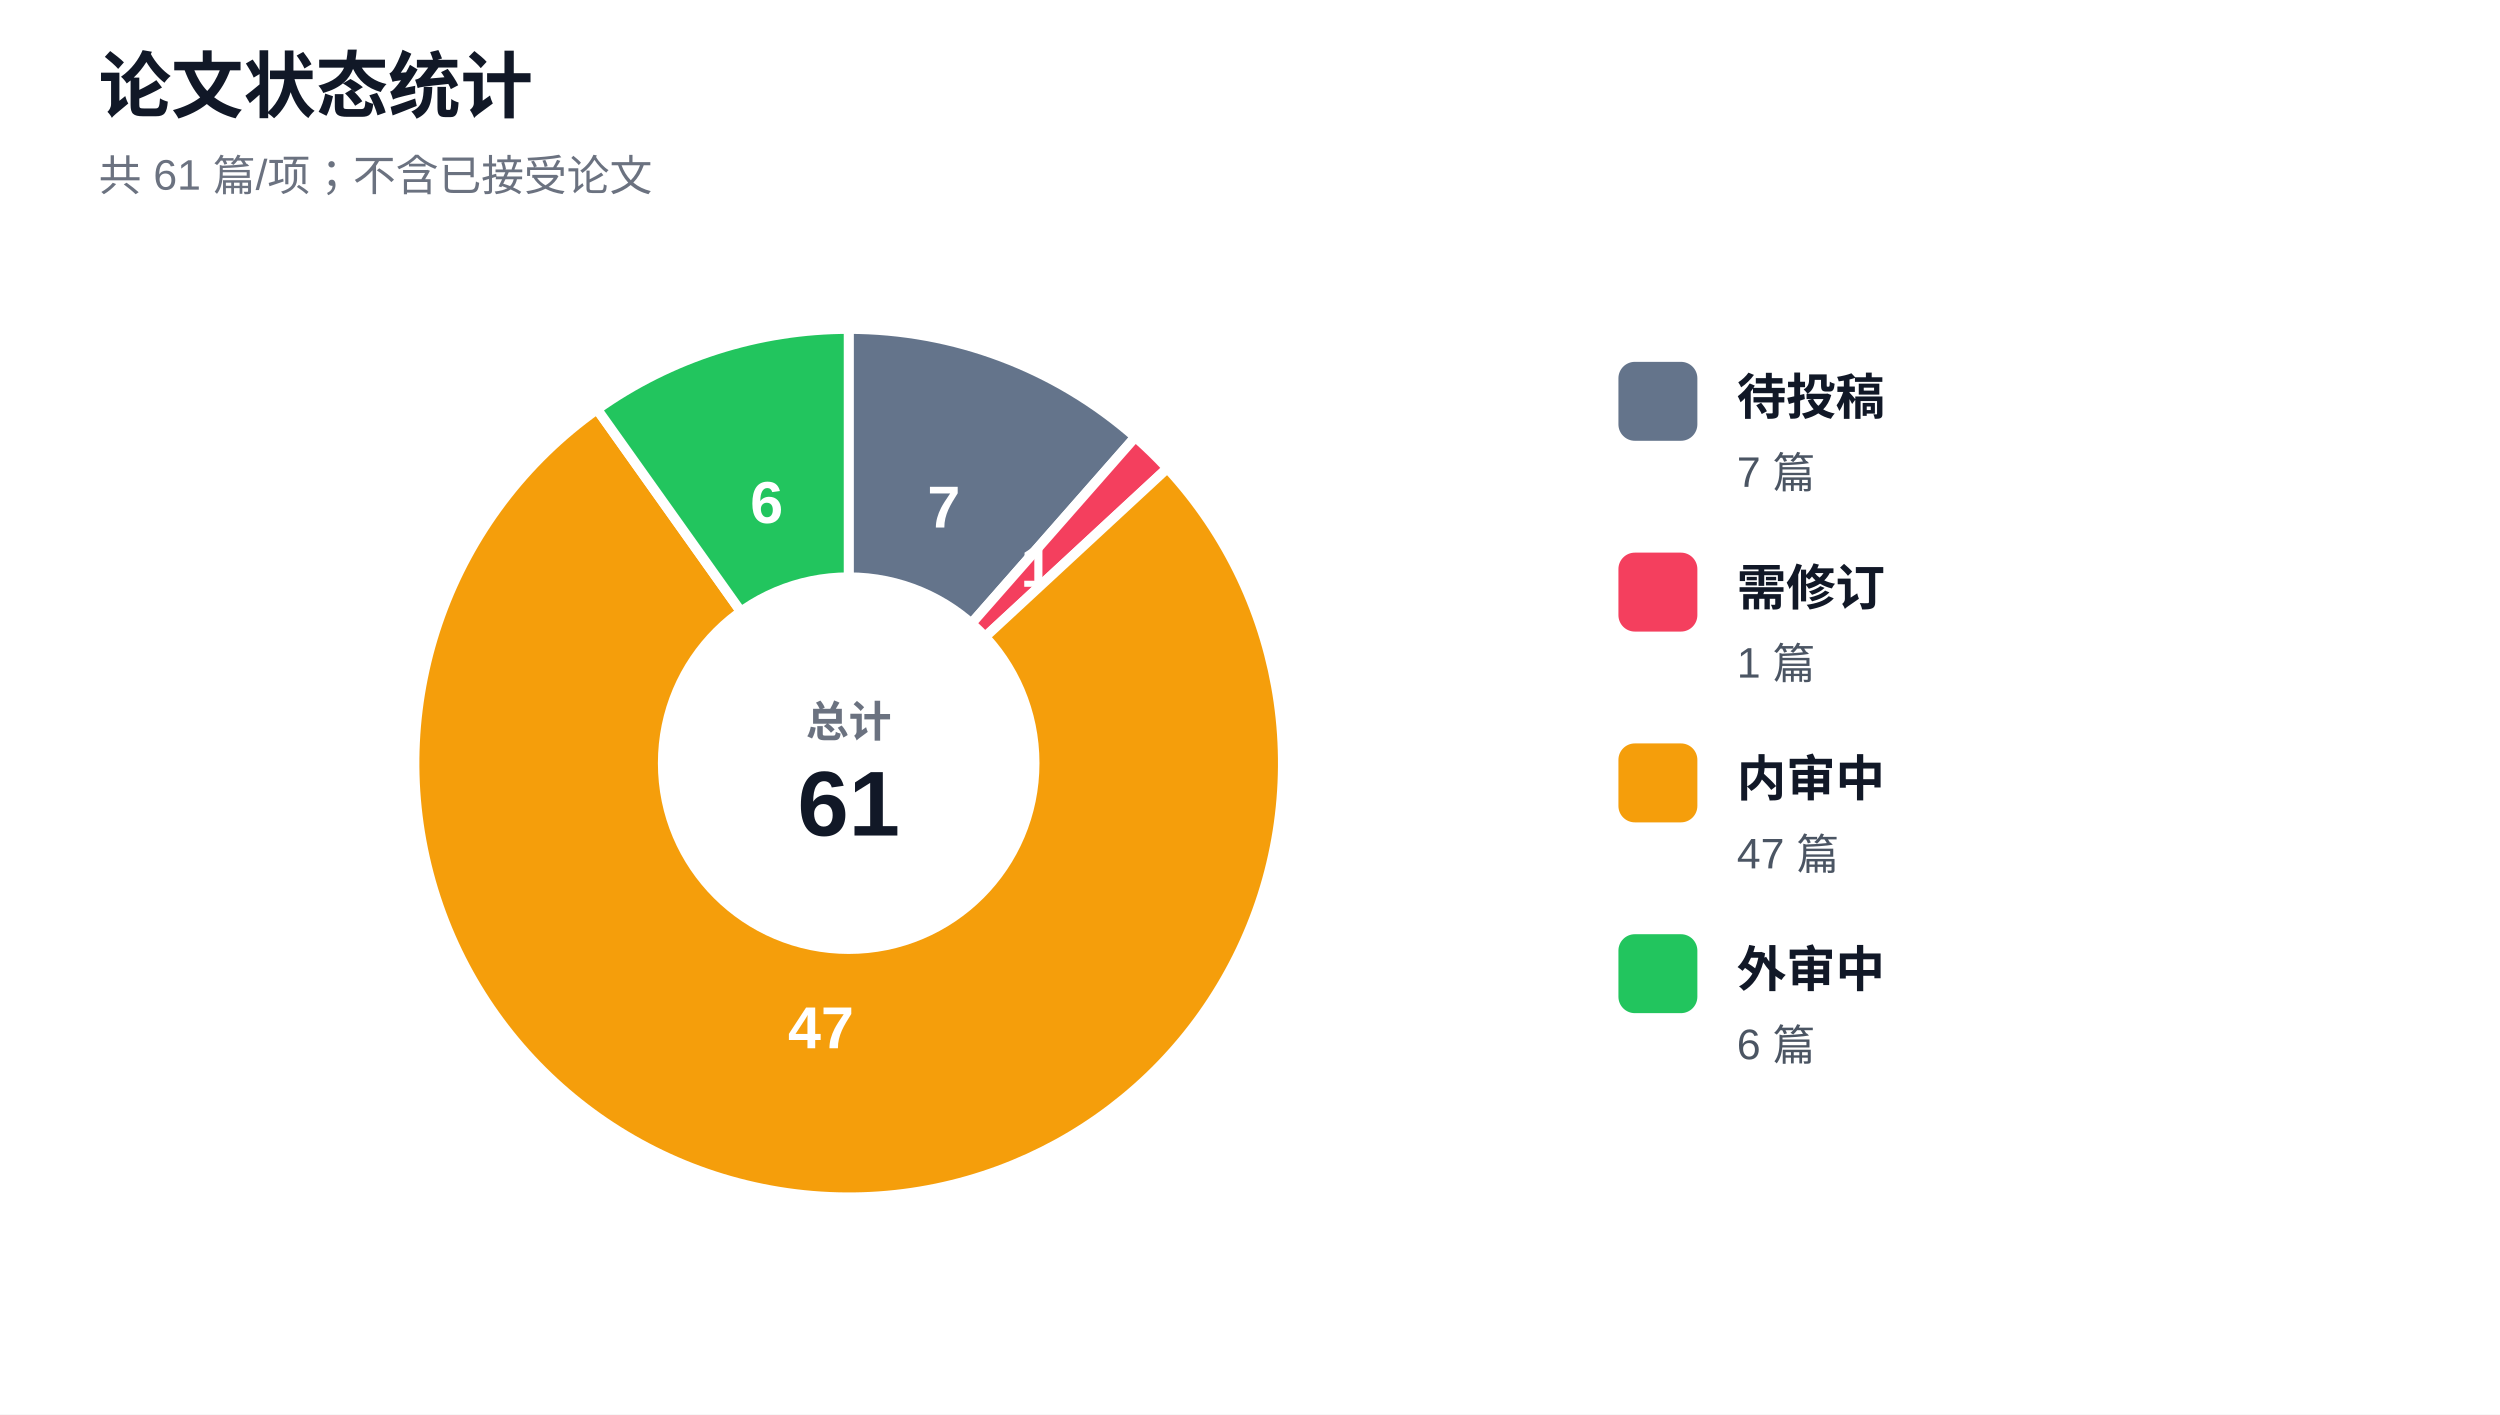
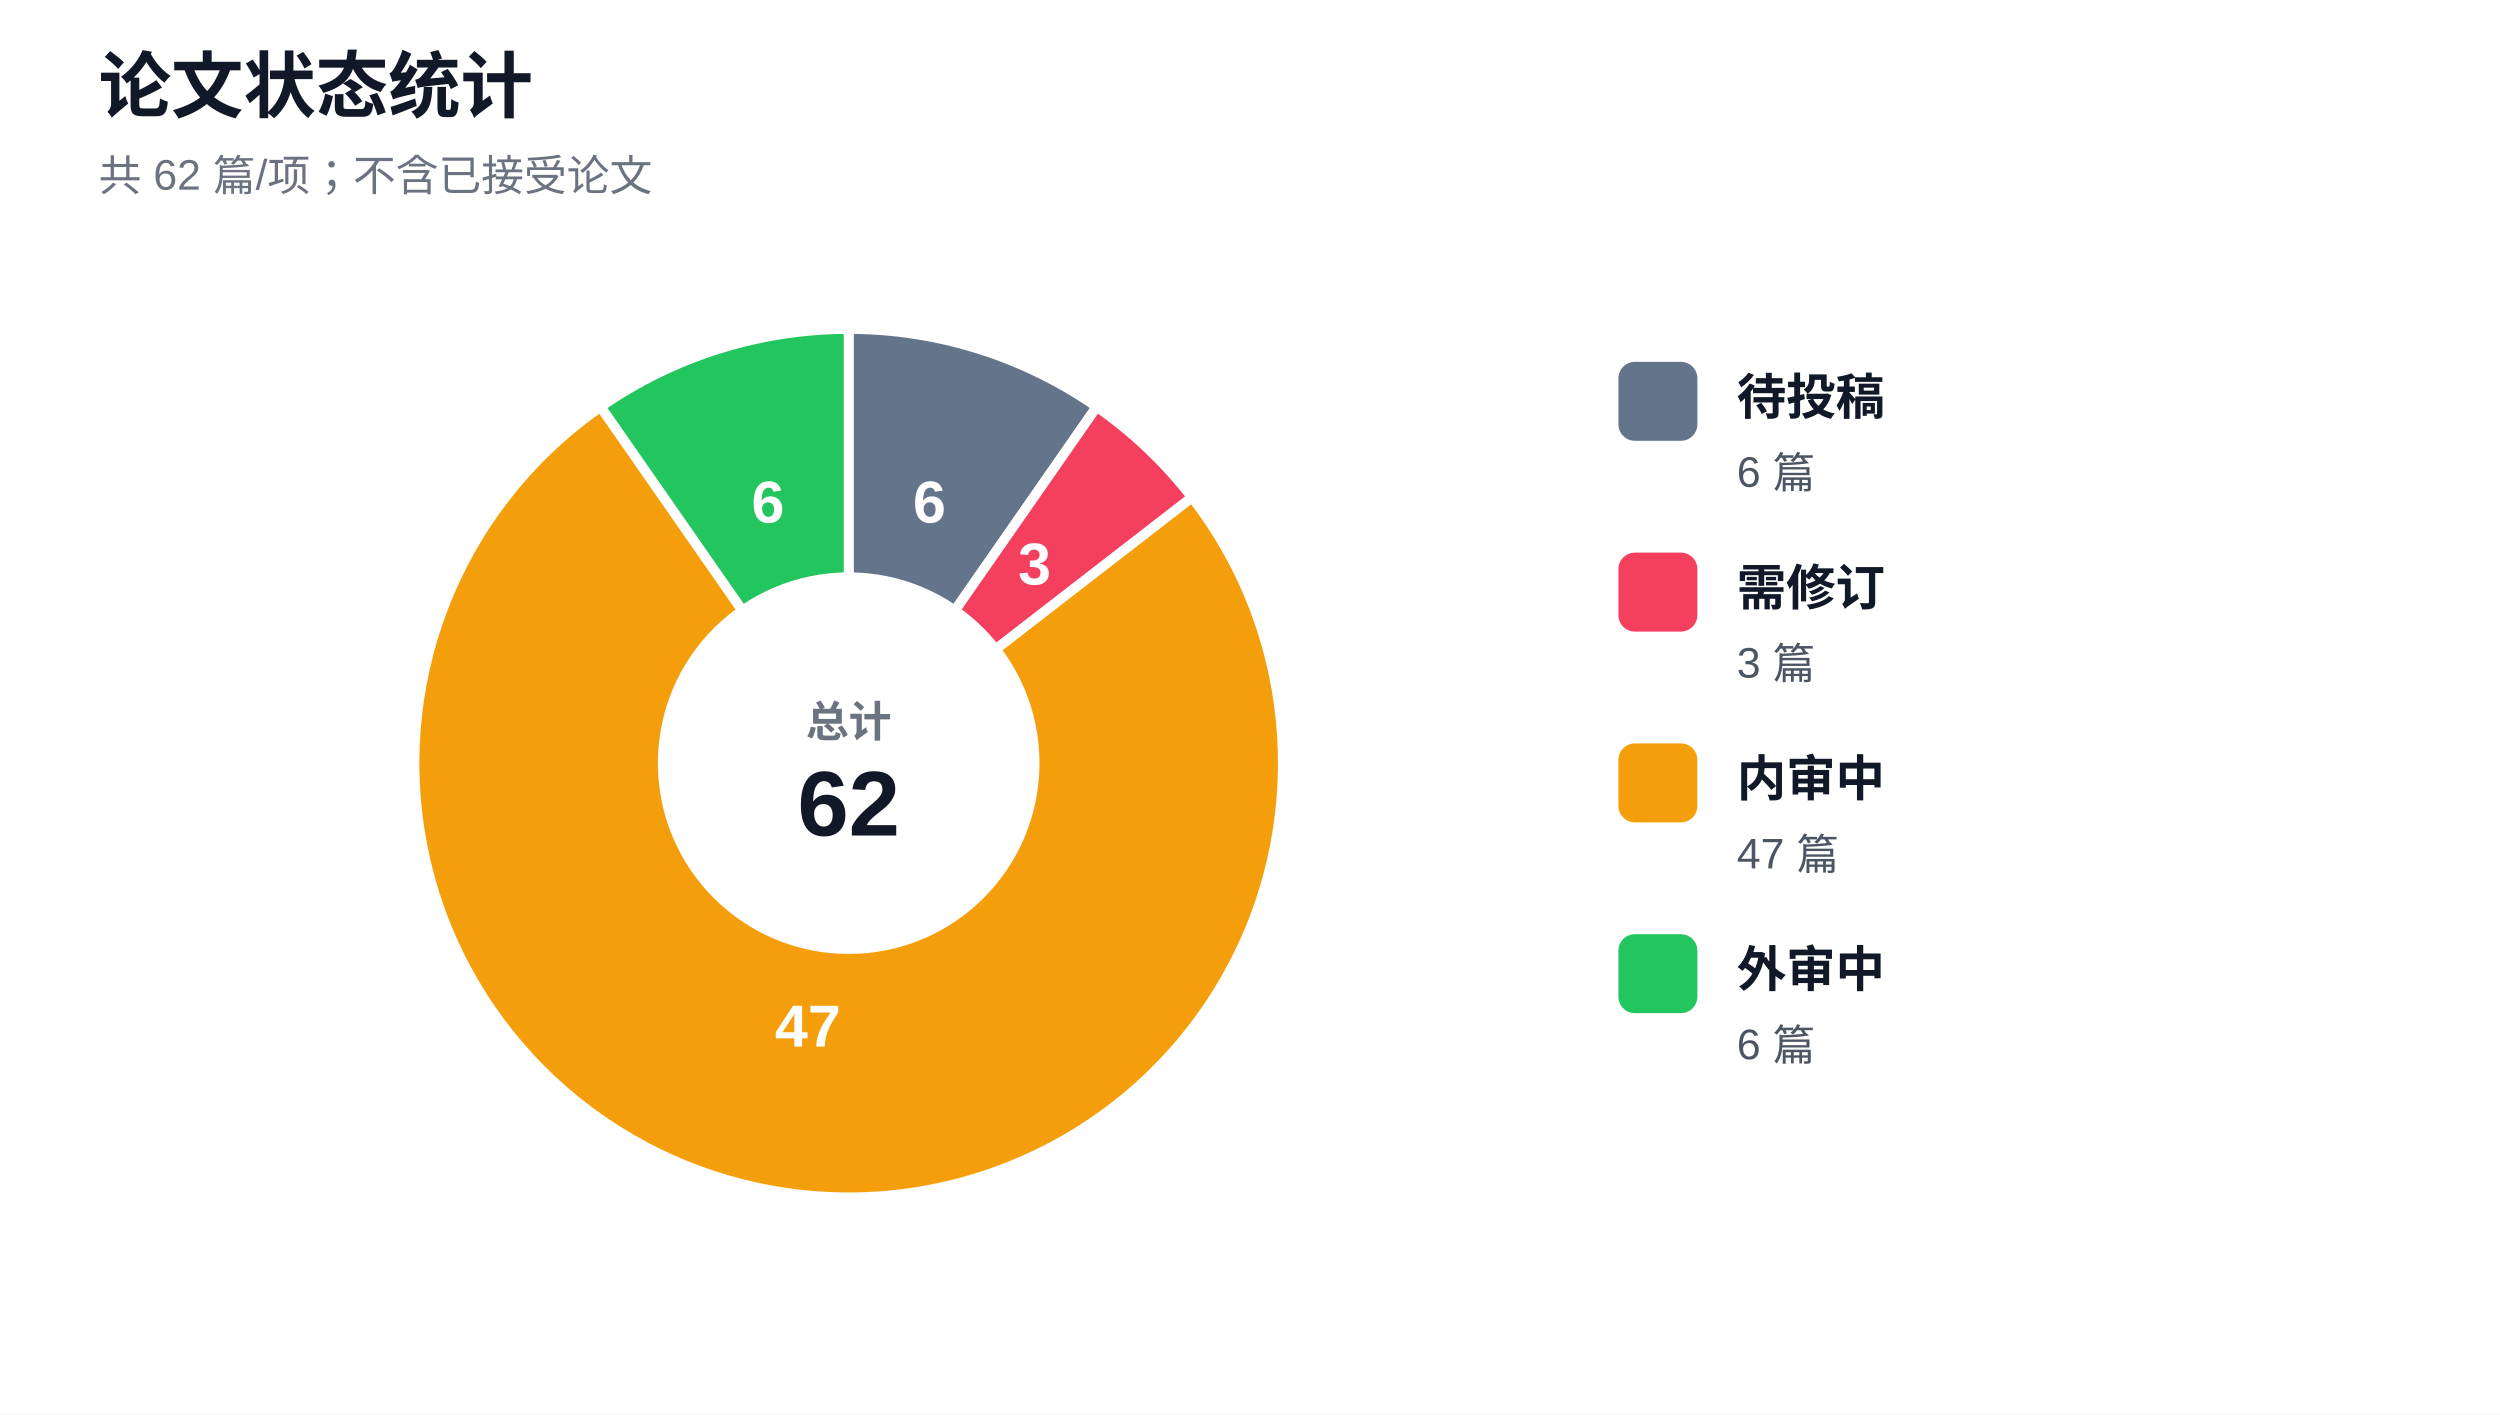
<svg xmlns="http://www.w3.org/2000/svg" width="760" height="430" viewBox="0 0 760 430" role="img" aria-labelledby="title desc">
  <rect width="760" height="430" fill="#ffffff" />
  <text x="30" y="34" fill="#111827" font-family="Arial, Microsoft YaHei, sans-serif" font-size="22" font-weight="700">论文状态统计</text>
-   <text x="30" y="58" fill="#6b7280" font-family="Arial, Microsoft YaHei, sans-serif" font-size="13">共 61 篇/项；不含已接受论文</text>
+   <text x="30" y="58" fill="#6b7280" font-family="Arial, Microsoft YaHei, sans-serif" font-size="13">共 62 篇/项；不含已接受论文</text>
  <g font-family="Arial, Microsoft YaHei, sans-serif">
-     <path d="M 258 232 L 258 100 A 132 132 0 0 1 345.14 132.851 Z" fill="#64748b" stroke="#ffffff" stroke-width="3" />
-     <text x="286.926" y="155.271" fill="#ffffff" font-size="18" font-weight="800" text-anchor="middle" dominant-baseline="middle">7</text>
-     <path d="M 258 232 L 345.14 132.851 A 132 132 0 0 1 354.873 142.336 Z" fill="#f43f5e" stroke="#ffffff" stroke-width="3" />
-     <text x="315.231" y="173.276" fill="#ffffff" font-size="18" font-weight="800" text-anchor="middle" dominant-baseline="middle">1</text>
-     <path d="M 258 232 L 354.873 142.336 A 132 132 0 1 1 181.516 124.416 Z" fill="#f59e0b" stroke="#ffffff" stroke-width="3" />
-     <text x="249.569" y="313.565" fill="#ffffff" font-size="18" font-weight="800" text-anchor="middle" dominant-baseline="middle">47</text>
-     <path d="M 258 232 L 181.516 124.416 A 132 132 0 0 1 258 100 Z" fill="#22c55e" stroke="#ffffff" stroke-width="3" />
-     <text x="233.063" y="153.884" fill="#ffffff" font-size="18" font-weight="800" text-anchor="middle" dominant-baseline="middle">6</text>
+     <path d="M 258 232 L 258 100 A 132 132 0 0 1 333.407 123.659 Z" fill="#64748b" stroke="#ffffff" stroke-width="3" />
+     <text x="282.548" y="153.761" fill="#ffffff" font-size="18" font-weight="800" text-anchor="middle" dominant-baseline="middle">6</text>
+     <path d="M 258 232 L 333.407 123.659 A 132 132 0 0 1 362.382 151.202 Z" fill="#f43f5e" stroke="#ffffff" stroke-width="3" />
+     <text x="314.495" y="172.567" fill="#ffffff" font-size="18" font-weight="800" text-anchor="middle" dominant-baseline="middle">3</text>
+     <path d="M 258 232 L 362.382 151.202 A 132 132 0 1 1 182.593 123.659 Z" fill="#f59e0b" stroke="#ffffff" stroke-width="3" />
+     <text x="245.583" y="313.054" fill="#ffffff" font-size="18" font-weight="800" text-anchor="middle" dominant-baseline="middle">47</text>
+     <path d="M 258 232 L 182.593 123.659 A 132 132 0 0 1 258 100 Z" fill="#22c55e" stroke="#ffffff" stroke-width="3" />
+     <text x="233.452" y="153.761" fill="#ffffff" font-size="18" font-weight="800" text-anchor="middle" dominant-baseline="middle">6</text>
    <circle cx="258" cy="232" r="58" fill="#ffffff" />
    <text x="258" y="224" fill="#6b7280" font-size="13" font-weight="700" text-anchor="middle">总计</text>
-     <text x="258" y="254" fill="#111827" font-size="28" font-weight="700" text-anchor="middle">61</text>
+     <text x="258" y="254" fill="#111827" font-size="28" font-weight="700" text-anchor="middle">62</text>
  </g>
  <g font-family="Arial, Microsoft YaHei, sans-serif">
    <rect x="492" y="110" width="24" height="24" rx="5" fill="#64748b" />
    <text x="528" y="126" fill="#111827" font-size="15" font-weight="700">待投稿</text>
-     <text x="528" y="148" fill="#4b5563" font-size="13">7 篇</text>
+     <text x="528" y="148" fill="#4b5563" font-size="13">6 篇</text>
    <rect x="492" y="168" width="24" height="24" rx="5" fill="#f43f5e" />
    <text x="528" y="184" fill="#111827" font-size="15" font-weight="700">需修订</text>
-     <text x="528" y="206" fill="#4b5563" font-size="13">1 篇</text>
+     <text x="528" y="206" fill="#4b5563" font-size="13">3 篇</text>
    <rect x="492" y="226" width="24" height="24" rx="5" fill="#f59e0b" />
    <text x="528" y="242" fill="#111827" font-size="15" font-weight="700">内审中</text>
    <text x="528" y="264" fill="#4b5563" font-size="13">47 篇</text>
    <rect x="492" y="284" width="24" height="24" rx="5" fill="#22c55e" />
    <text x="528" y="300" fill="#111827" font-size="15" font-weight="700">外审中</text>
    <text x="528" y="322" fill="#4b5563" font-size="13">6 篇</text>
  </g>
</svg>
